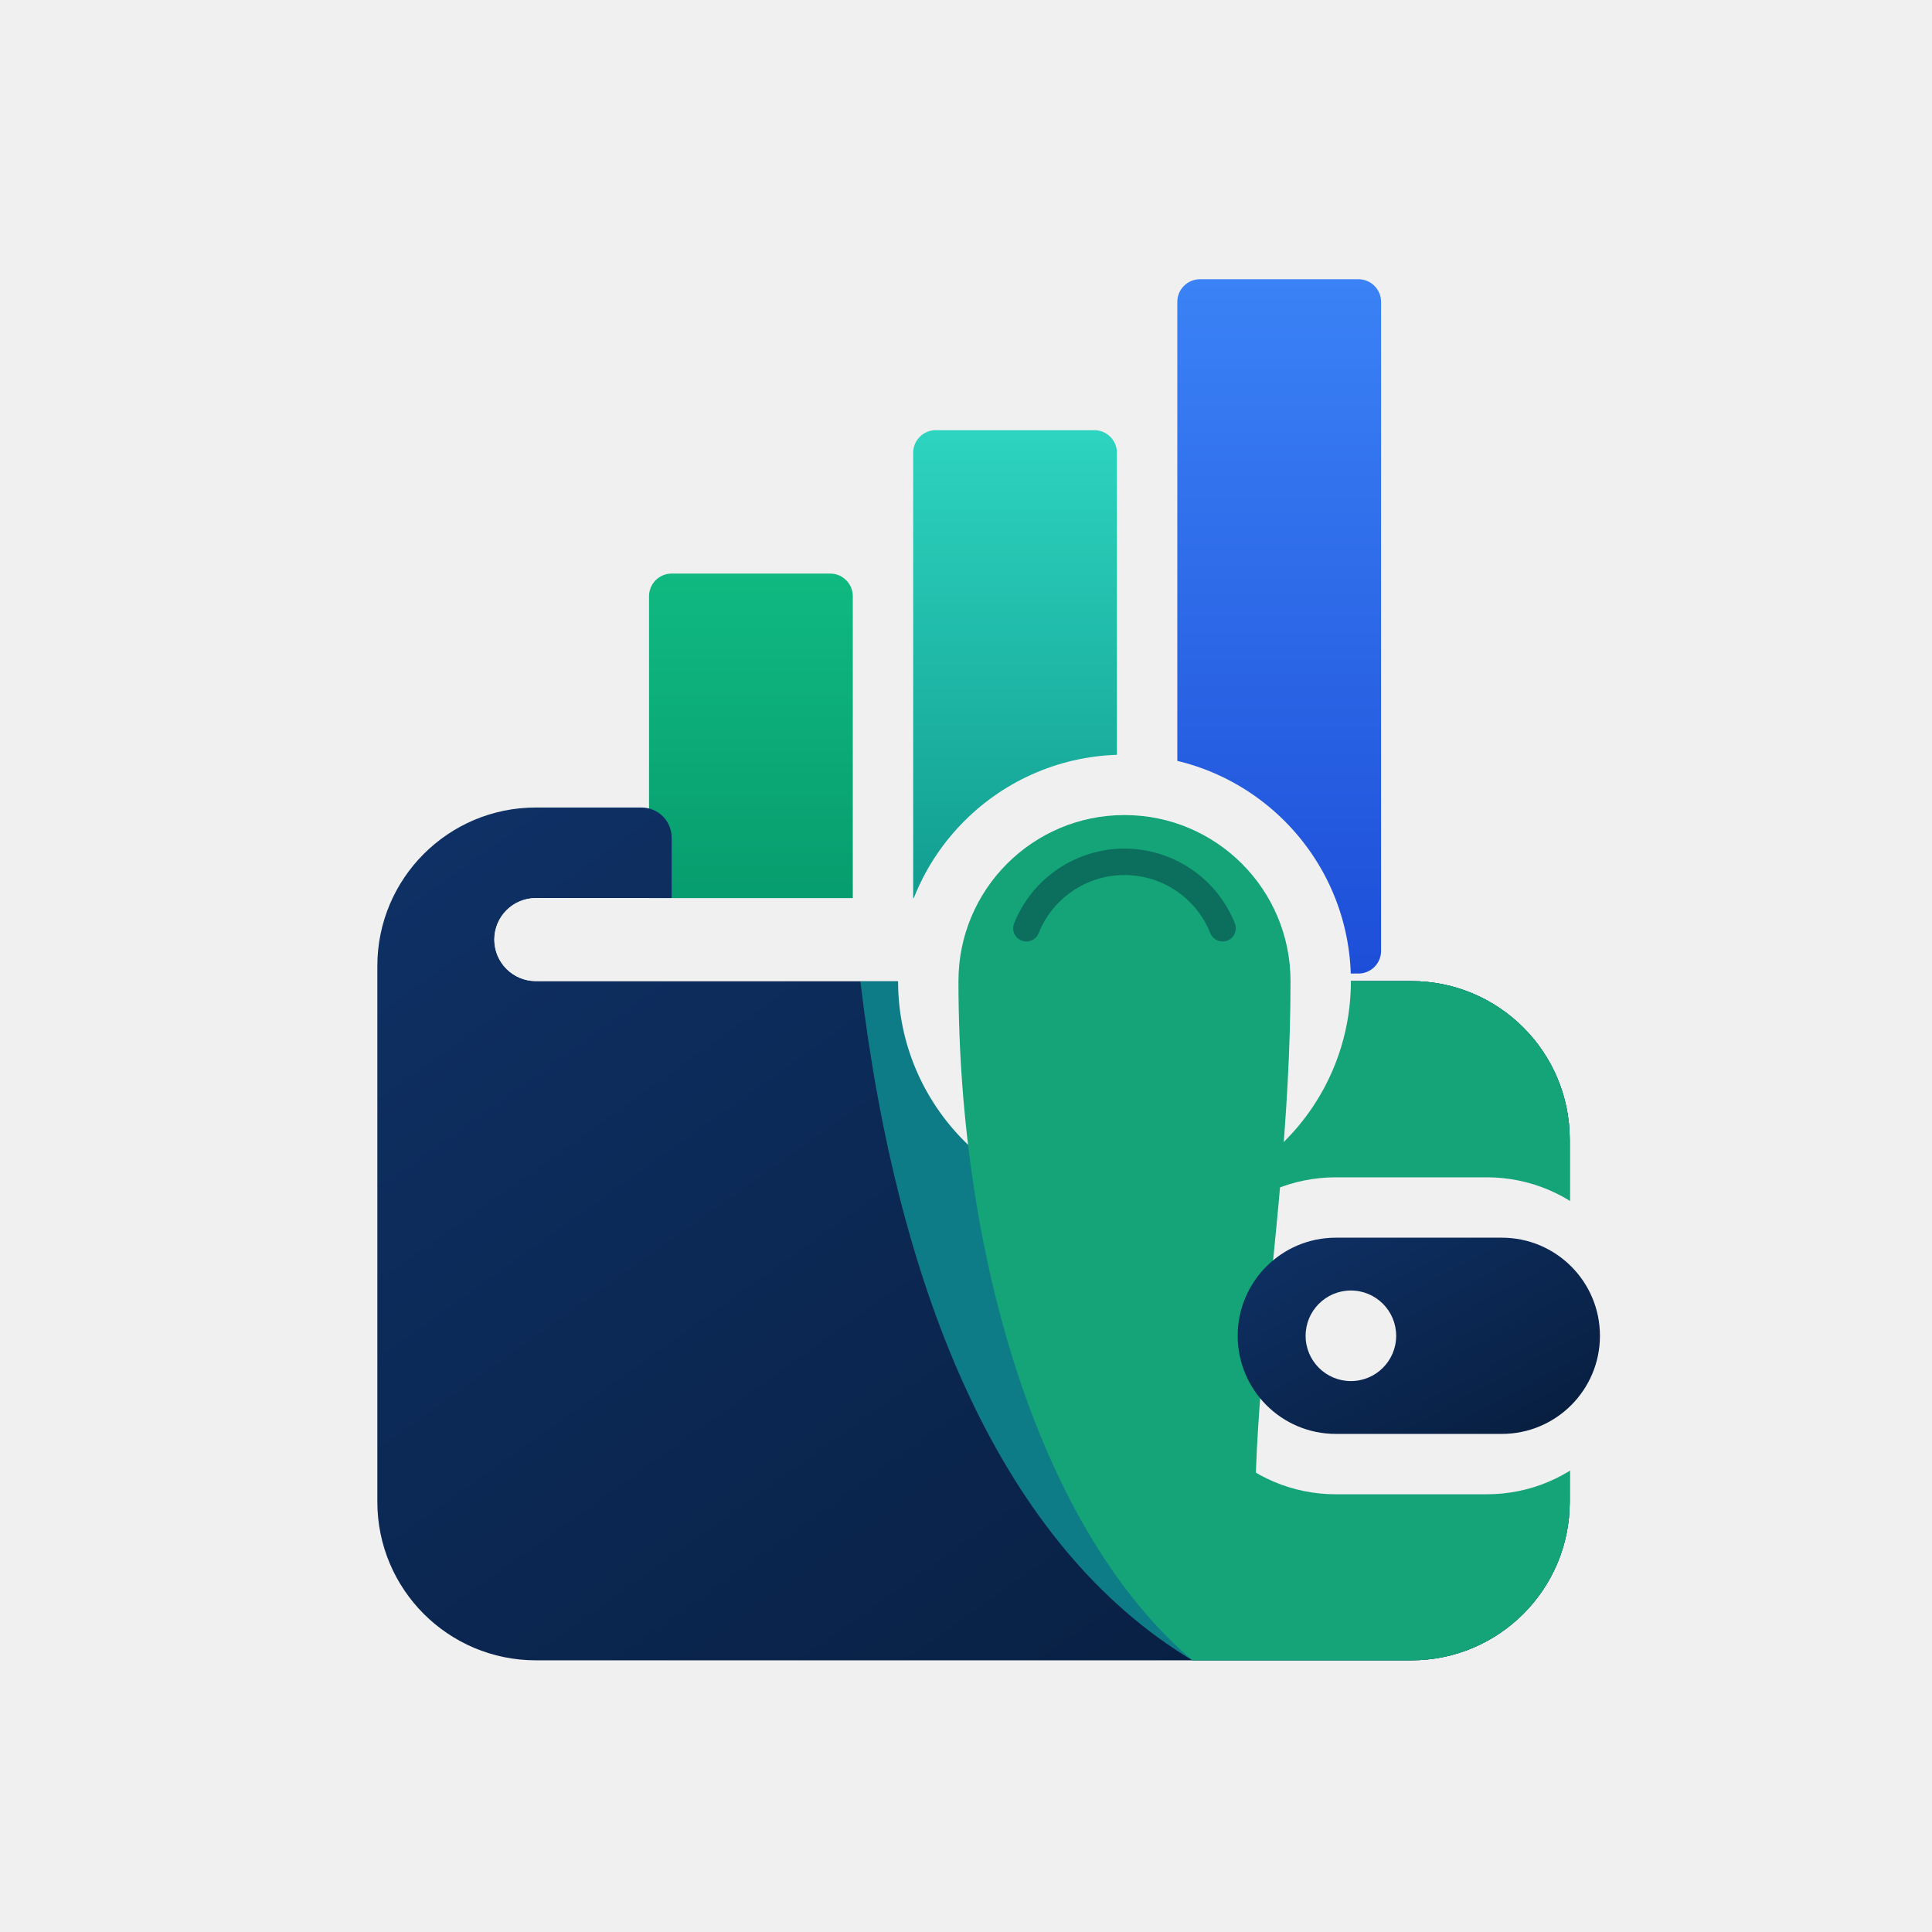
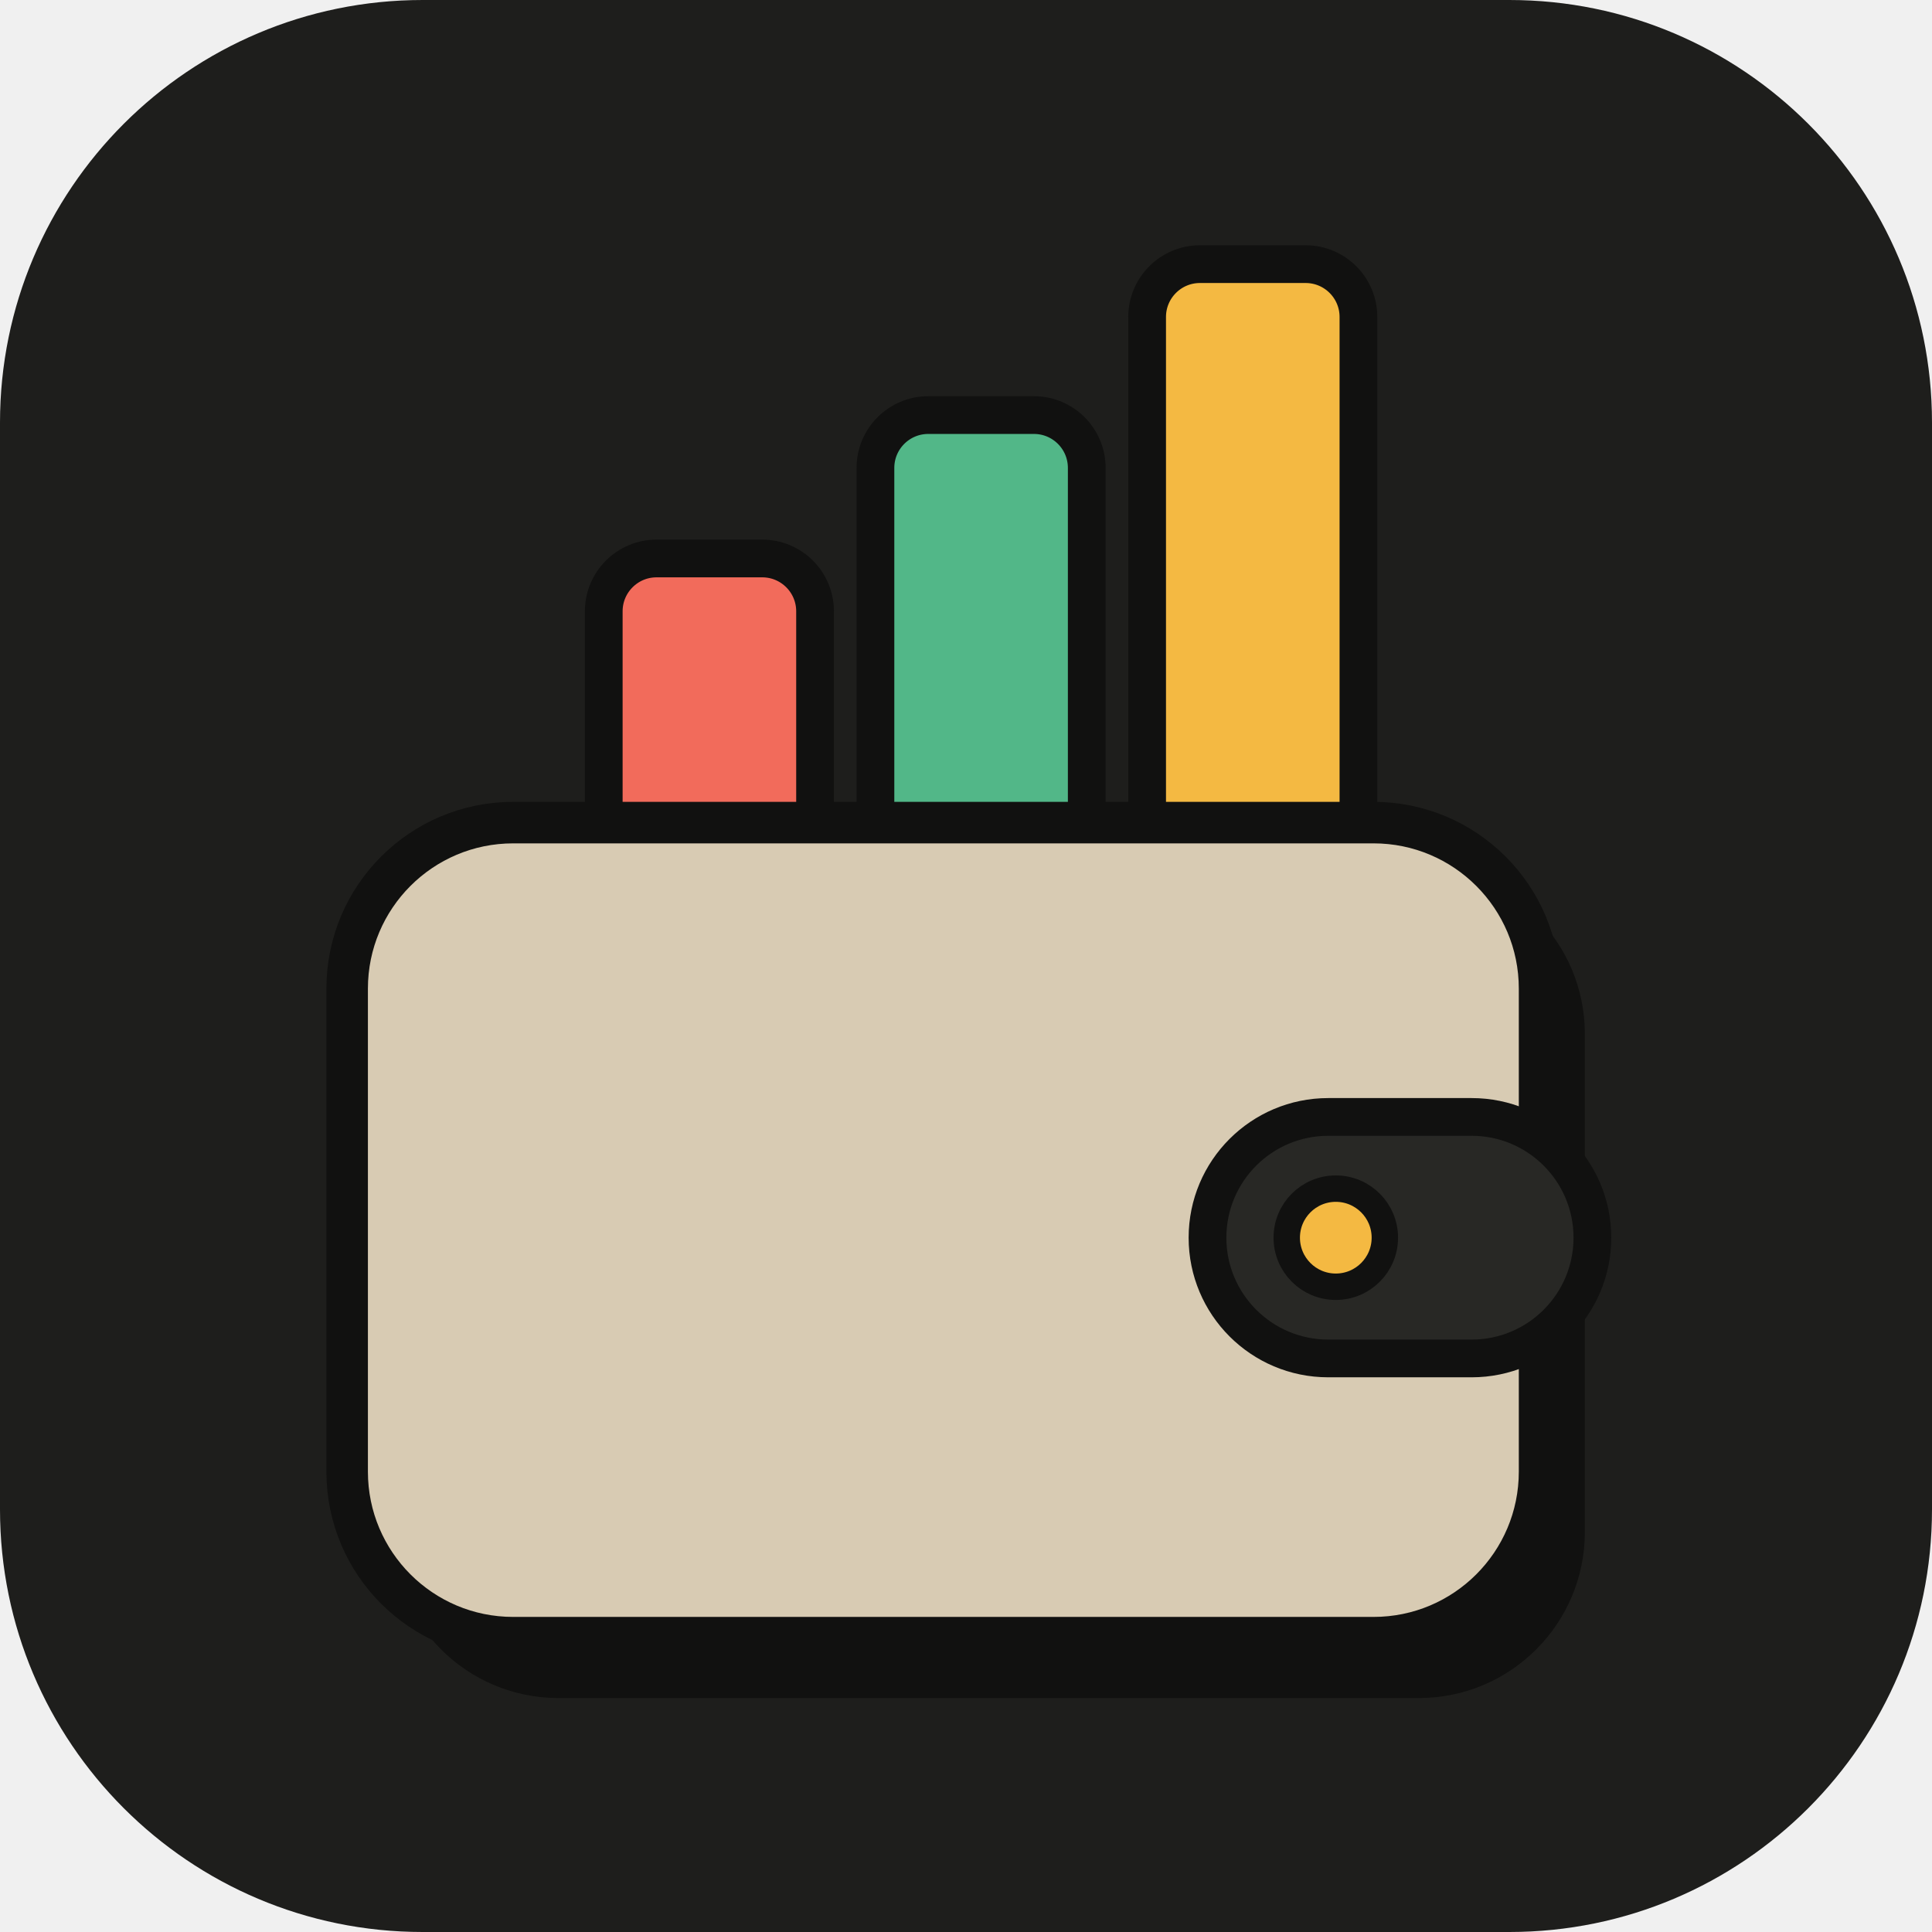
<svg xmlns="http://www.w3.org/2000/svg" viewBox="0 0 512 512" width="100%" height="100%">
-   <defs>
-     <linearGradient id="bar1" x1="0" y1="0" x2="0" y2="1">
-       <stop offset="0%" stop-color="#10b981" />
-       <stop offset="100%" stop-color="#059669" />
-     </linearGradient>
-     <linearGradient id="bar2" x1="0" y1="0" x2="0" y2="1">
-       <stop offset="0%" stop-color="#2dd4bf" />
-       <stop offset="100%" stop-color="#0d9488" />
-     </linearGradient>
-     <linearGradient id="bar3" x1="0" y1="0" x2="0" y2="1">
-       <stop offset="0%" stop-color="#3b82f6" />
-       <stop offset="100%" stop-color="#1d4ed8" />
-     </linearGradient>
-     <linearGradient id="navyBody" x1="0" y1="0" x2="1" y2="1">
-       <stop offset="0%" stop-color="#0f3166" />
-       <stop offset="100%" stop-color="#071d3d" />
-     </linearGradient>
-     <mask id="walletCutouts">
-       <rect width="512" height="512" fill="white" />
-       <path d="M 142 238 H 300 A 11 11 0 0 1 300 260 H 142 A 11 11 0 0 1 142 238 Z" fill="black" />
-       <circle cx="298" cy="260" r="60" fill="black" />
-       <rect x="312" y="312" width="124" height="84" rx="42" fill="black" />
-     </mask>
-     <mask id="claspDotCutout">
-       <rect width="512" height="512" fill="white" />
-       <circle cx="358" cy="354" r="12" fill="black" />
-     </mask>
-   </defs>
-   <g mask="url(#walletCutouts)">
-     <rect x="172" y="152" width="54" height="106" rx="6" fill="url(#bar1)" />
-     <rect x="242" y="114" width="54" height="144" rx="6" fill="url(#bar2)" />
-     <rect x="312" y="74" width="54" height="184" rx="6" fill="url(#bar3)" />
-     <path d="M 142 214 H 170 A 8 8 0 0 1 178 222 V 238 H 142 A 11 11 0 0 0 142 260 H 374 A 42 42 0 0 1 416 302 V 398 A 42 42 0 0 1 374 440 H 142 A 42 42 0 0 1 100 398 V 256 A 42 42 0 0 1 142 214 Z" fill="url(#navyBody)" />
-     <path d="M 228 260 H 374 A 42 42 0 0 1 416 302 V 398 A 42 42 0 0 1 374 440 H 316 C 266 410 238 344 228 260 Z" fill="#0e7c86" />
-     <path d="M 298 260 H 374 A 42 42 0 0 1 416 302 V 398 A 42 42 0 0 1 374 440 H 338 C 306 408 294 336 298 260 Z" fill="#15a378" />
-   </g>
-   <path d="M 254 260 A 44 44 0 0 1 342 260 C 342 332 324 398 338 440 H 316 C 276 406 254 334 254 260 Z" fill="#15a378" />
-   <path d="M 272 246 A 28 28 0 0 1 324 246" fill="none" stroke="#0c6e5c" stroke-width="7" stroke-linecap="round" />
-   <rect x="328" y="328" width="96" height="52" rx="26" fill="url(#navyBody)" mask="url(#claspDotCutout)" />
+   <rect width="512" height="512" rx="112" fill="#1e1e1c" />
+   <rect x="104" y="230" width="316" height="220" rx="44" fill="#111110" />
+   <rect x="160" y="148" width="56" height="118" rx="14" fill="#F26B5B" stroke="#111110" stroke-width="10" />
+   <rect x="232" y="110" width="56" height="156" rx="14" fill="#52B788" stroke="#111110" stroke-width="10" />
+   <rect x="304" y="70" width="56" height="196" rx="14" fill="#F4B942" stroke="#111110" stroke-width="10" />
+   <rect x="92" y="218" width="316" height="216" rx="44" fill="#D8CBB3" stroke="#111110" stroke-width="11" />
+   <rect x="320" y="296" width="102" height="64" rx="32" fill="#282825" stroke="#111110" stroke-width="10" />
+   <circle cx="354" cy="328" r="13" fill="#F4B942" stroke="#111110" stroke-width="7" />
</svg>
